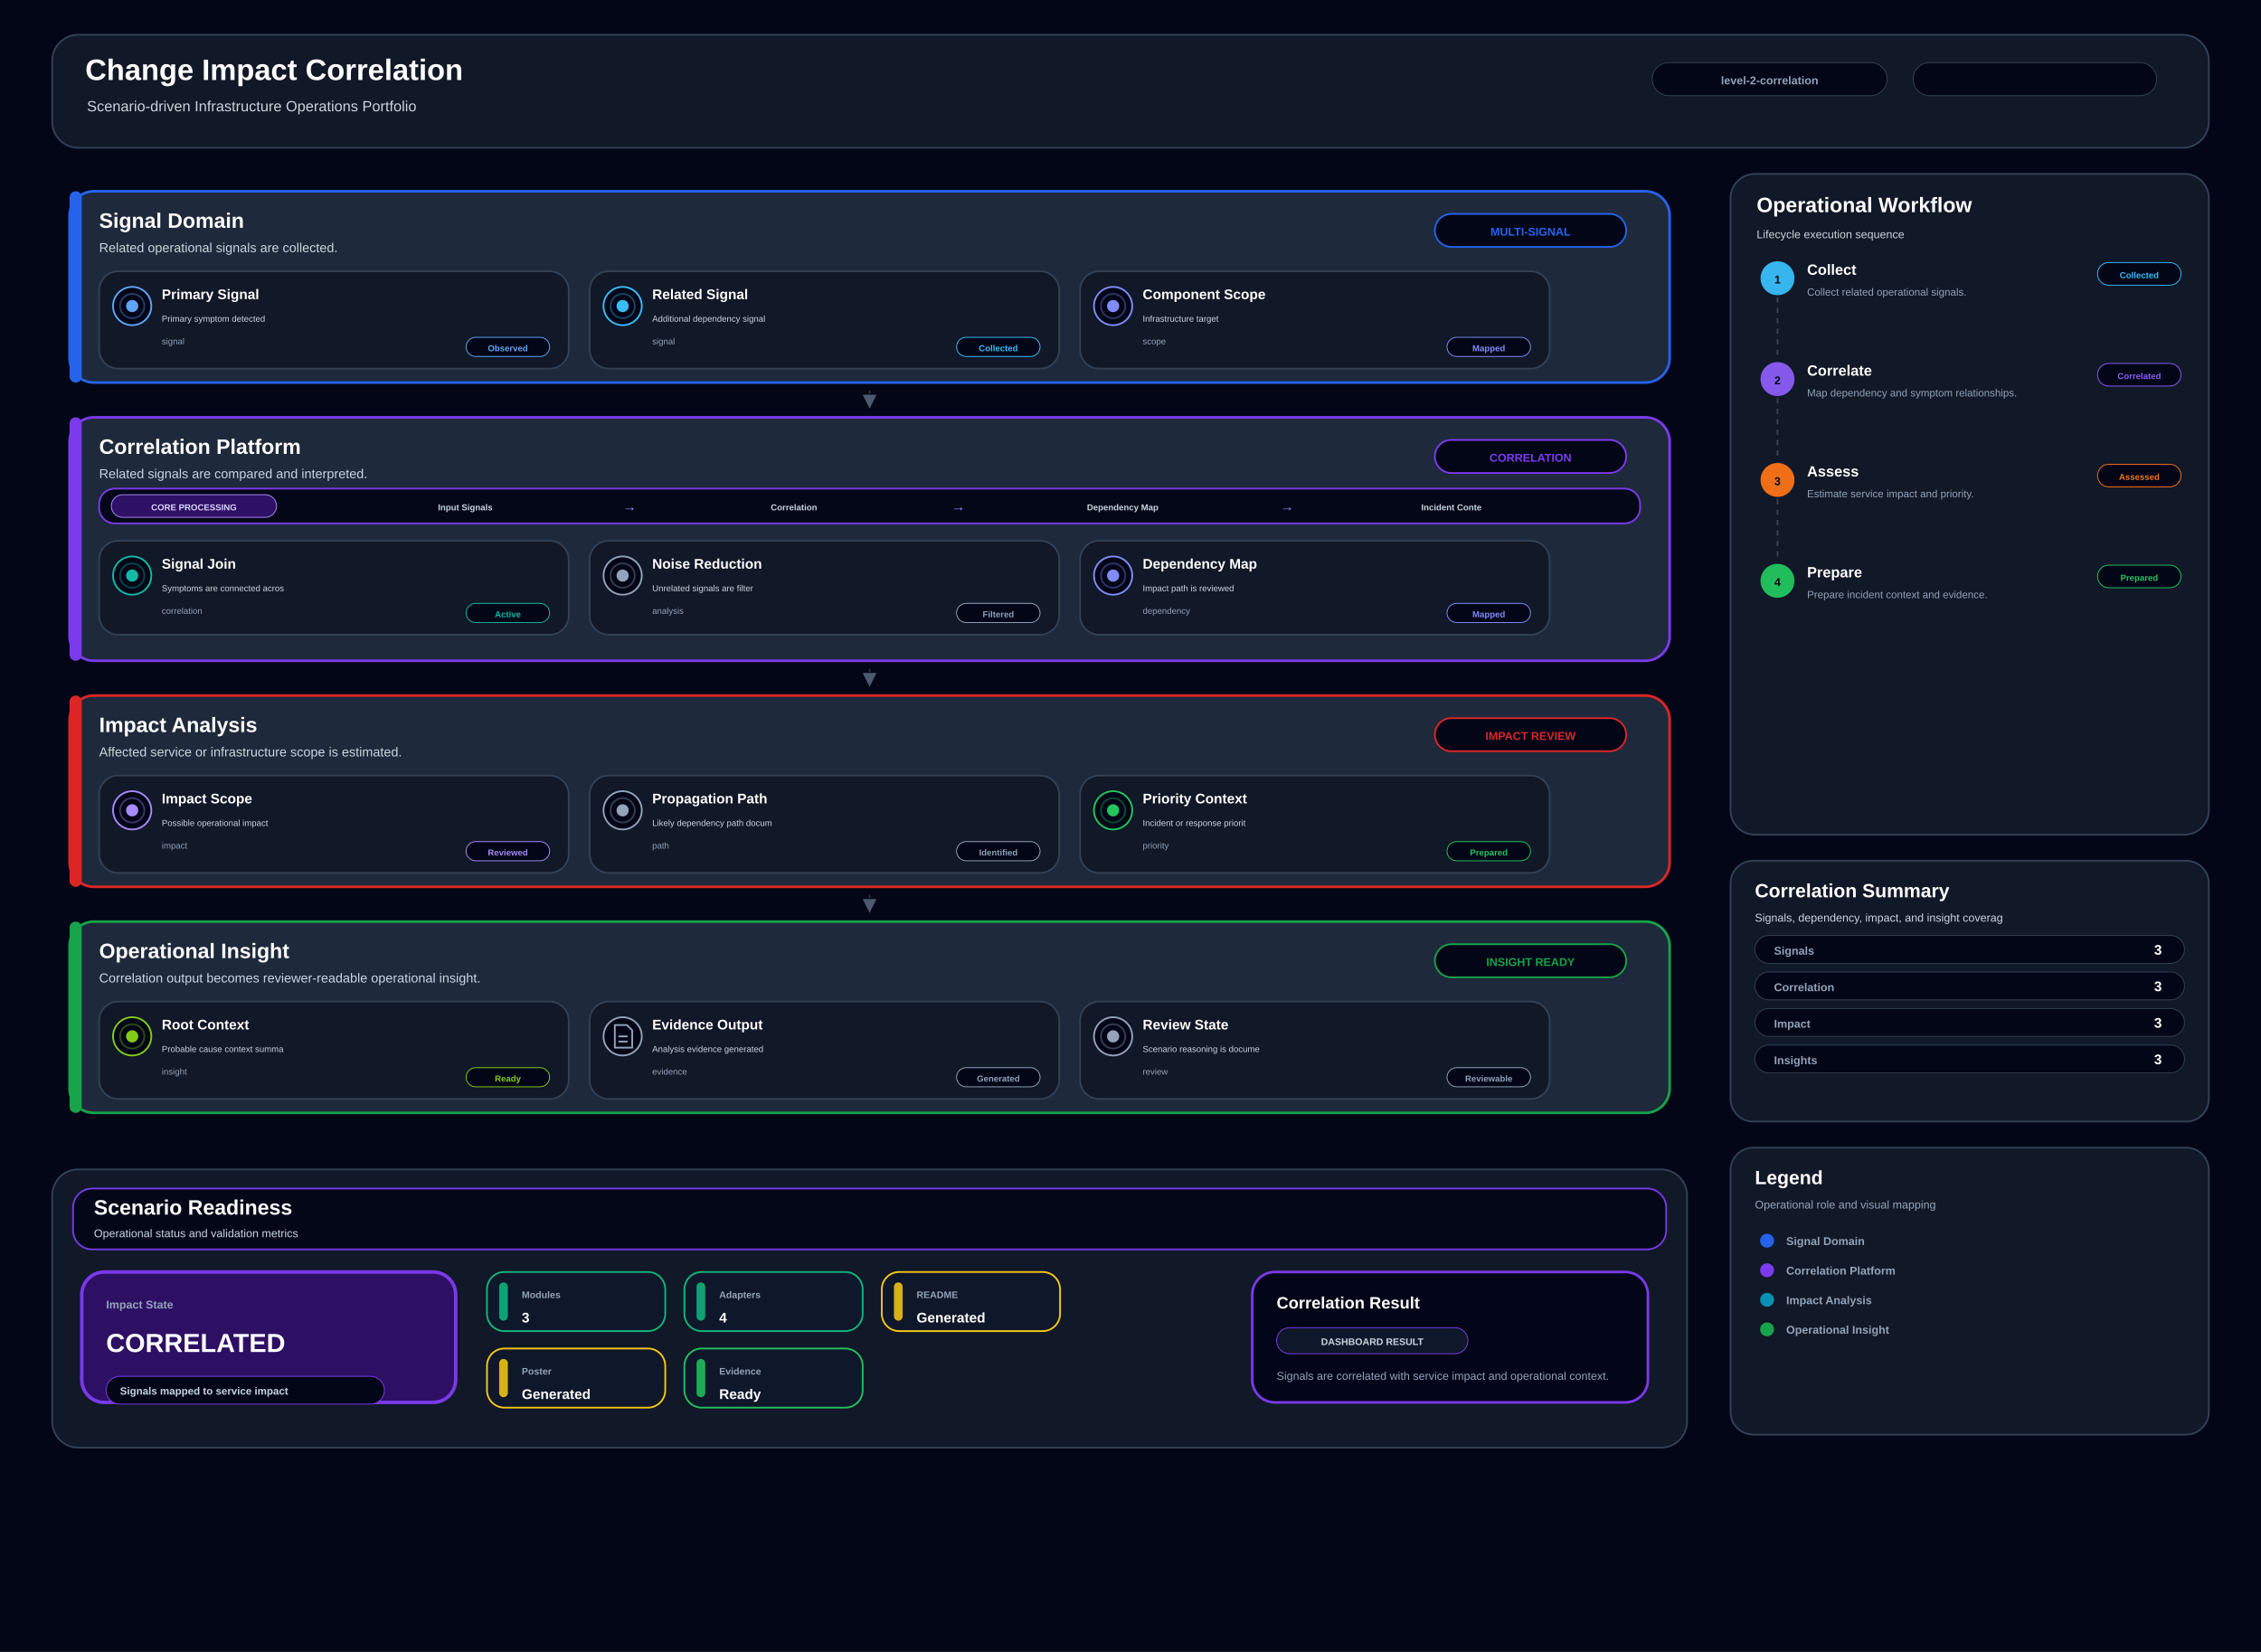
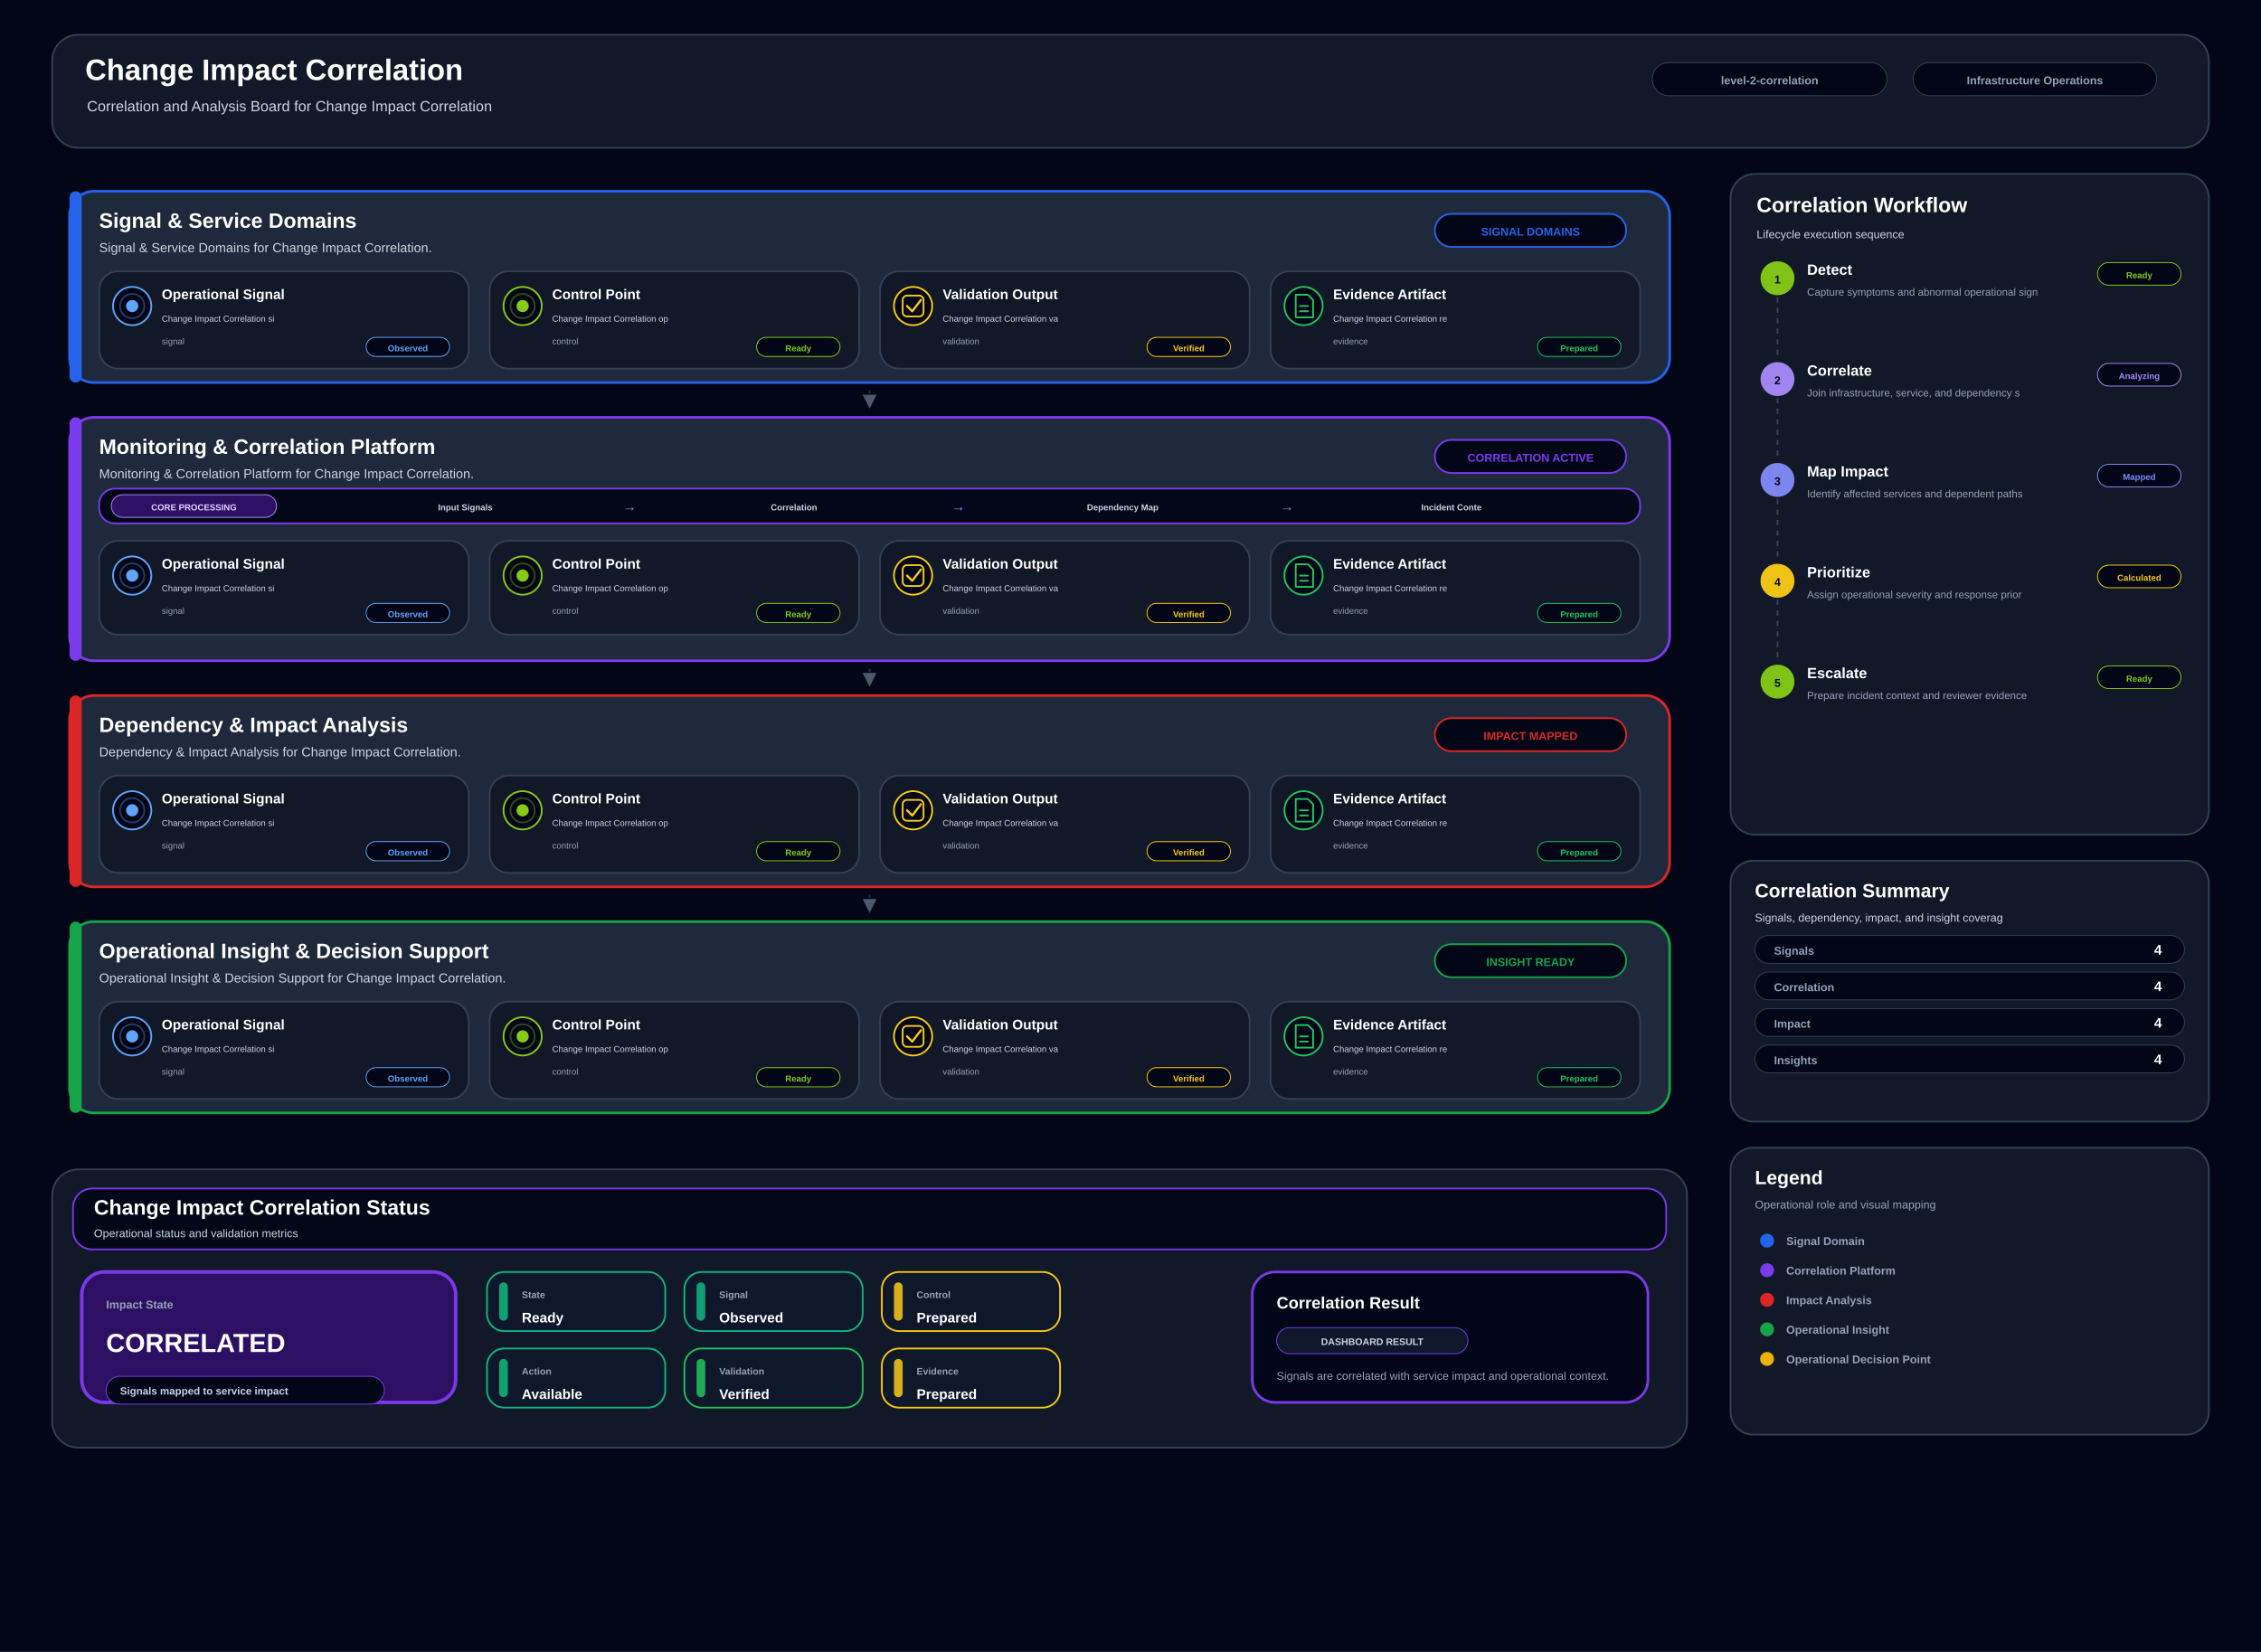
<svg xmlns="http://www.w3.org/2000/svg" width="2600" height="1900" viewBox="0 0 2600 1900" font-family="Arial, Helvetica, sans-serif">
  <style>text { font-family: Arial, Helvetica, sans-serif; letter-spacing: normal; word-spacing: normal; text-rendering: optimizeLegibility; font-kerning: normal; }</style>
  <style>text { font-family: Arial, Helvetica, sans-serif; letter-spacing: normal; word-spacing: normal; text-rendering: optimizeLegibility; font-kerning: normal; }</style>
  <rect width="2600" height="1900" fill="#020617" />
  <rect x="60" y="40" width="2480" height="130" rx="30" fill="#111827" stroke="#334155" stroke-width="2" />
  <text x="98" y="92" fill="#ffffff" font-size="34" font-weight="bold">Change Impact Correlation</text>
-   <text x="100" y="128" fill="#cbd5e1" font-size="17">Scenario-driven Infrastructure Operations Portfolio</text>
+   <text x="100" y="128" fill="#cbd5e1" font-size="17">Correlation and Analysis Board for Change Impact Correlation</text>
  <rect x="1900" y="72" width="270" height="38" rx="19" fill="#020617" stroke="#334155" stroke-width="1" />
  <text x="2035" y="97" fill="#94a3b8" font-size="13" text-anchor="middle" font-weight="bold">level-2-correlation</text>
  <rect x="2200" y="72" width="280" height="38" rx="19" fill="#020617" stroke="#334155" stroke-width="1" />
-   <text x="2340" y="97" fill="#94a3b8" font-size="13" text-anchor="middle" font-weight="bold" />
+   <text x="2340" y="97" fill="#94a3b8" font-size="13" text-anchor="middle" font-weight="bold">Infrastructure Operations</text>
  <rect x="80" y="220" width="1840" height="220" rx="28" fill="#1e293b" stroke="#2563eb" stroke-width="3" />
  <rect x="80" y="220" width="14" height="220" rx="7" fill="#2563eb" />
-   <text x="114" y="262" fill="#ffffff" font-size="24" font-weight="bold">Signal Domain</text>
-   <text x="114" y="290" fill="#cbd5e1" font-size="15">Related operational signals are collected.</text>
+   <text x="114" y="262" fill="#ffffff" font-size="24" font-weight="bold">Signal &amp; Service Domains</text>
+   <text x="114" y="290" fill="#cbd5e1" font-size="15">Signal &amp; Service Domains for Change Impact Correlation.</text>
  <rect x="1650" y="246" width="220" height="38" rx="19" fill="#020617" stroke="#2563eb" stroke-width="2" />
-   <text x="1760" y="271" fill="#2563eb" font-size="13" text-anchor="middle" font-weight="bold">MULTI-SIGNAL</text>
-   <rect x="114" y="312" width="540" height="112" rx="22" fill="#111827" stroke="#334155" stroke-width="2" />
+   <text x="1760" y="271" fill="#2563eb" font-size="13" text-anchor="middle" font-weight="bold">SIGNAL DOMAINS</text>
+   <rect x="114" y="312" width="425" height="112" rx="22" fill="#111827" stroke="#334155" stroke-width="2" />
  <circle cx="152" cy="352" r="22" fill="#020617" stroke="#60a5fa" stroke-width="2" />
  <circle cx="152" cy="352" r="7" fill="#60a5fa" />
  <circle cx="152" cy="352" r="14" fill="none" stroke="#60a5fa" stroke-width="2" opacity="0.35" />
-   <text x="186" y="344" fill="#ffffff" font-size="16" font-weight="bold">Primary Signal</text>
-   <text x="186" y="370" fill="#cbd5e1" font-size="10">Primary symptom detected</text>
+   <text x="186" y="344" fill="#ffffff" font-size="16" font-weight="bold">Operational Signal</text>
+   <text x="186" y="370" fill="#cbd5e1" font-size="10">Change Impact Correlation si</text>
  <text x="186" y="396" fill="#94a3b8" font-size="10">signal</text>
-   <rect x="536" y="388" width="96" height="22" rx="11" fill="#020617" stroke="#60a5fa" stroke-width="1" />
-   <text x="584" y="404" fill="#60a5fa" font-size="10" text-anchor="middle" font-weight="bold">Observed</text>
-   <rect x="678" y="312" width="540" height="112" rx="22" fill="#111827" stroke="#334155" stroke-width="2" />
-   <circle cx="716" cy="352" r="22" fill="#020617" stroke="#38bdf8" stroke-width="2" />
-   <circle cx="716" cy="352" r="7" fill="#38bdf8" />
-   <circle cx="716" cy="352" r="14" fill="none" stroke="#38bdf8" stroke-width="2" opacity="0.35" />
-   <text x="750" y="344" fill="#ffffff" font-size="16" font-weight="bold">Related Signal</text>
-   <text x="750" y="370" fill="#cbd5e1" font-size="10">Additional dependency signal</text>
-   <text x="750" y="396" fill="#94a3b8" font-size="10">signal</text>
-   <rect x="1100" y="388" width="96" height="22" rx="11" fill="#020617" stroke="#38bdf8" stroke-width="1" />
-   <text x="1148" y="404" fill="#38bdf8" font-size="10" text-anchor="middle" font-weight="bold">Collected</text>
-   <rect x="1242" y="312" width="540" height="112" rx="22" fill="#111827" stroke="#334155" stroke-width="2" />
-   <circle cx="1280" cy="352" r="22" fill="#020617" stroke="#818cf8" stroke-width="2" />
-   <circle cx="1280" cy="352" r="7" fill="#818cf8" />
-   <circle cx="1280" cy="352" r="14" fill="none" stroke="#818cf8" stroke-width="2" opacity="0.35" />
-   <text x="1314" y="344" fill="#ffffff" font-size="16" font-weight="bold">Component Scope</text>
-   <text x="1314" y="370" fill="#cbd5e1" font-size="10">Infrastructure target</text>
-   <text x="1314" y="396" fill="#94a3b8" font-size="10">scope</text>
-   <rect x="1664" y="388" width="96" height="22" rx="11" fill="#020617" stroke="#818cf8" stroke-width="1" />
-   <text x="1712" y="404" fill="#818cf8" font-size="10" text-anchor="middle" font-weight="bold">Mapped</text>
+   <rect x="421" y="388" width="96" height="22" rx="11" fill="#020617" stroke="#60a5fa" stroke-width="1" />
+   <text x="469" y="404" fill="#60a5fa" font-size="10" text-anchor="middle" font-weight="bold">Observed</text>
+   <rect x="563" y="312" width="425" height="112" rx="22" fill="#111827" stroke="#334155" stroke-width="2" />
+   <circle cx="601" cy="352" r="22" fill="#020617" stroke="#84cc16" stroke-width="2" />
+   <circle cx="601" cy="352" r="7" fill="#84cc16" />
+   <circle cx="601" cy="352" r="14" fill="none" stroke="#84cc16" stroke-width="2" opacity="0.35" />
+   <text x="635" y="344" fill="#ffffff" font-size="16" font-weight="bold">Control Point</text>
+   <text x="635" y="370" fill="#cbd5e1" font-size="10">Change Impact Correlation op</text>
+   <text x="635" y="396" fill="#94a3b8" font-size="10">control</text>
+   <rect x="870" y="388" width="96" height="22" rx="11" fill="#020617" stroke="#84cc16" stroke-width="1" />
+   <text x="918" y="404" fill="#84cc16" font-size="10" text-anchor="middle" font-weight="bold">Ready</text>
+   <rect x="1012" y="312" width="425" height="112" rx="22" fill="#111827" stroke="#334155" stroke-width="2" />
+   <circle cx="1050" cy="352" r="22" fill="#020617" stroke="#facc15" stroke-width="2" />
+   <rect x="1038" y="340" width="24" height="24" rx="5" fill="none" stroke="#facc15" stroke-width="2" />
+   <polyline points="1043,352 1049,358 1059,345" fill="none" stroke="#facc15" stroke-width="2.5" stroke-linecap="round" stroke-linejoin="round" />
+   <text x="1084" y="344" fill="#ffffff" font-size="16" font-weight="bold">Validation Output</text>
+   <text x="1084" y="370" fill="#cbd5e1" font-size="10">Change Impact Correlation va</text>
+   <text x="1084" y="396" fill="#94a3b8" font-size="10">validation</text>
+   <rect x="1319" y="388" width="96" height="22" rx="11" fill="#020617" stroke="#facc15" stroke-width="1" />
+   <text x="1367" y="404" fill="#facc15" font-size="10" text-anchor="middle" font-weight="bold">Verified</text>
+   <rect x="1461" y="312" width="425" height="112" rx="22" fill="#111827" stroke="#334155" stroke-width="2" />
+   <circle cx="1499" cy="352" r="22" fill="#020617" stroke="#22c55e" stroke-width="2" />
+   <polygon points="1490,339 1504,339 1510,345 1510,365 1490,365" fill="none" stroke="#22c55e" stroke-width="2" stroke-linejoin="round" />
+   <line x1="1495" y1="352" x2="1504" y2="352" stroke="#22c55e" stroke-width="2" stroke-linecap="round" />
+   <line x1="1495" y1="358" x2="1504" y2="358" stroke="#22c55e" stroke-width="2" stroke-linecap="round" />
+   <text x="1533" y="344" fill="#ffffff" font-size="16" font-weight="bold">Evidence Artifact</text>
+   <text x="1533" y="370" fill="#cbd5e1" font-size="10">Change Impact Correlation re</text>
+   <text x="1533" y="396" fill="#94a3b8" font-size="10">evidence</text>
+   <rect x="1768" y="388" width="96" height="22" rx="11" fill="#020617" stroke="#22c55e" stroke-width="1" />
+   <text x="1816" y="404" fill="#22c55e" font-size="10" text-anchor="middle" font-weight="bold">Prepared</text>
  <rect x="80" y="480" width="1840" height="280" rx="28" fill="#1e293b" stroke="#7c3aed" stroke-width="3" />
  <rect x="80" y="480" width="14" height="280" rx="7" fill="#7c3aed" />
-   <text x="114" y="522" fill="#ffffff" font-size="24" font-weight="bold">Correlation Platform</text>
-   <text x="114" y="550" fill="#cbd5e1" font-size="15">Related signals are compared and interpreted.</text>
+   <text x="114" y="522" fill="#ffffff" font-size="24" font-weight="bold">Monitoring &amp; Correlation Platform</text>
+   <text x="114" y="550" fill="#cbd5e1" font-size="15">Monitoring &amp; Correlation Platform for Change Impact Correlation.</text>
  <rect x="1650" y="506" width="220" height="38" rx="19" fill="#020617" stroke="#7c3aed" stroke-width="2" />
-   <text x="1760" y="531" fill="#7c3aed" font-size="13" text-anchor="middle" font-weight="bold">CORRELATION</text>
+   <text x="1760" y="531" fill="#7c3aed" font-size="13" text-anchor="middle" font-weight="bold">CORRELATION ACTIVE</text>
  <rect x="114" y="562" width="1772" height="40" rx="18" fill="#020617" stroke="#7c3aed" stroke-width="2" opacity="0.98" />
  <rect x="128" y="569" width="190" height="26" rx="13" fill="#2e1065" stroke="#a78bfa" stroke-width="1" />
  <text x="223.0" y="587" fill="#ddd6fe" font-size="10" text-anchor="middle" font-weight="bold">CORE PROCESSING</text>
  <text x="535.0" y="587" fill="#cbd5e1" font-size="10" text-anchor="middle" font-weight="bold">Input Signals</text>
  <text x="724.0" y="588" fill="#a78bfa" font-size="16" text-anchor="middle" font-weight="bold">→</text>
  <text x="913.0" y="587" fill="#cbd5e1" font-size="10" text-anchor="middle" font-weight="bold">Correlation</text>
  <text x="1102.0" y="588" fill="#a78bfa" font-size="16" text-anchor="middle" font-weight="bold">→</text>
  <text x="1291.0" y="587" fill="#cbd5e1" font-size="10" text-anchor="middle" font-weight="bold">Dependency Map</text>
  <text x="1480.0" y="588" fill="#a78bfa" font-size="16" text-anchor="middle" font-weight="bold">→</text>
  <text x="1669.0" y="587" fill="#cbd5e1" font-size="10" text-anchor="middle" font-weight="bold">Incident Conte</text>
-   <rect x="114" y="622" width="540" height="108" rx="22" fill="#111827" stroke="#334155" stroke-width="2" />
-   <circle cx="152" cy="662" r="22" fill="#020617" stroke="#14b8a6" stroke-width="2" />
-   <circle cx="152" cy="662" r="7" fill="#14b8a6" />
-   <circle cx="152" cy="662" r="14" fill="none" stroke="#14b8a6" stroke-width="2" opacity="0.35" />
-   <text x="186" y="654" fill="#ffffff" font-size="16" font-weight="bold">Signal Join</text>
-   <text x="186" y="680" fill="#cbd5e1" font-size="10">Symptoms are connected acros</text>
-   <text x="186" y="706" fill="#94a3b8" font-size="10">correlation</text>
-   <rect x="536" y="694" width="96" height="22" rx="11" fill="#020617" stroke="#14b8a6" stroke-width="1" />
-   <text x="584" y="710" fill="#14b8a6" font-size="10" text-anchor="middle" font-weight="bold">Active</text>
-   <rect x="678" y="622" width="540" height="108" rx="22" fill="#111827" stroke="#334155" stroke-width="2" />
-   <circle cx="716" cy="662" r="22" fill="#020617" stroke="#94a3b8" stroke-width="2" />
-   <circle cx="716" cy="662" r="7" fill="#94a3b8" />
-   <circle cx="716" cy="662" r="14" fill="none" stroke="#94a3b8" stroke-width="2" opacity="0.35" />
-   <text x="750" y="654" fill="#ffffff" font-size="16" font-weight="bold">Noise Reduction</text>
-   <text x="750" y="680" fill="#cbd5e1" font-size="10">Unrelated signals are filter</text>
-   <text x="750" y="706" fill="#94a3b8" font-size="10">analysis</text>
-   <rect x="1100" y="694" width="96" height="22" rx="11" fill="#020617" stroke="#94a3b8" stroke-width="1" />
-   <text x="1148" y="710" fill="#94a3b8" font-size="10" text-anchor="middle" font-weight="bold">Filtered</text>
-   <rect x="1242" y="622" width="540" height="108" rx="22" fill="#111827" stroke="#334155" stroke-width="2" />
-   <circle cx="1280" cy="662" r="22" fill="#020617" stroke="#818cf8" stroke-width="2" />
-   <circle cx="1280" cy="662" r="7" fill="#818cf8" />
-   <circle cx="1280" cy="662" r="14" fill="none" stroke="#818cf8" stroke-width="2" opacity="0.35" />
-   <text x="1314" y="654" fill="#ffffff" font-size="16" font-weight="bold">Dependency Map</text>
-   <text x="1314" y="680" fill="#cbd5e1" font-size="10">Impact path is reviewed</text>
-   <text x="1314" y="706" fill="#94a3b8" font-size="10">dependency</text>
-   <rect x="1664" y="694" width="96" height="22" rx="11" fill="#020617" stroke="#818cf8" stroke-width="1" />
-   <text x="1712" y="710" fill="#818cf8" font-size="10" text-anchor="middle" font-weight="bold">Mapped</text>
+   <rect x="114" y="622" width="425" height="108" rx="22" fill="#111827" stroke="#334155" stroke-width="2" />
+   <circle cx="152" cy="662" r="22" fill="#020617" stroke="#60a5fa" stroke-width="2" />
+   <circle cx="152" cy="662" r="7" fill="#60a5fa" />
+   <circle cx="152" cy="662" r="14" fill="none" stroke="#60a5fa" stroke-width="2" opacity="0.35" />
+   <text x="186" y="654" fill="#ffffff" font-size="16" font-weight="bold">Operational Signal</text>
+   <text x="186" y="680" fill="#cbd5e1" font-size="10">Change Impact Correlation si</text>
+   <text x="186" y="706" fill="#94a3b8" font-size="10">signal</text>
+   <rect x="421" y="694" width="96" height="22" rx="11" fill="#020617" stroke="#60a5fa" stroke-width="1" />
+   <text x="469" y="710" fill="#60a5fa" font-size="10" text-anchor="middle" font-weight="bold">Observed</text>
+   <rect x="563" y="622" width="425" height="108" rx="22" fill="#111827" stroke="#334155" stroke-width="2" />
+   <circle cx="601" cy="662" r="22" fill="#020617" stroke="#84cc16" stroke-width="2" />
+   <circle cx="601" cy="662" r="7" fill="#84cc16" />
+   <circle cx="601" cy="662" r="14" fill="none" stroke="#84cc16" stroke-width="2" opacity="0.35" />
+   <text x="635" y="654" fill="#ffffff" font-size="16" font-weight="bold">Control Point</text>
+   <text x="635" y="680" fill="#cbd5e1" font-size="10">Change Impact Correlation op</text>
+   <text x="635" y="706" fill="#94a3b8" font-size="10">control</text>
+   <rect x="870" y="694" width="96" height="22" rx="11" fill="#020617" stroke="#84cc16" stroke-width="1" />
+   <text x="918" y="710" fill="#84cc16" font-size="10" text-anchor="middle" font-weight="bold">Ready</text>
+   <rect x="1012" y="622" width="425" height="108" rx="22" fill="#111827" stroke="#334155" stroke-width="2" />
+   <circle cx="1050" cy="662" r="22" fill="#020617" stroke="#facc15" stroke-width="2" />
+   <rect x="1038" y="650" width="24" height="24" rx="5" fill="none" stroke="#facc15" stroke-width="2" />
+   <polyline points="1043,662 1049,668 1059,655" fill="none" stroke="#facc15" stroke-width="2.5" stroke-linecap="round" stroke-linejoin="round" />
+   <text x="1084" y="654" fill="#ffffff" font-size="16" font-weight="bold">Validation Output</text>
+   <text x="1084" y="680" fill="#cbd5e1" font-size="10">Change Impact Correlation va</text>
+   <text x="1084" y="706" fill="#94a3b8" font-size="10">validation</text>
+   <rect x="1319" y="694" width="96" height="22" rx="11" fill="#020617" stroke="#facc15" stroke-width="1" />
+   <text x="1367" y="710" fill="#facc15" font-size="10" text-anchor="middle" font-weight="bold">Verified</text>
+   <rect x="1461" y="622" width="425" height="108" rx="22" fill="#111827" stroke="#334155" stroke-width="2" />
+   <circle cx="1499" cy="662" r="22" fill="#020617" stroke="#22c55e" stroke-width="2" />
+   <polygon points="1490,649 1504,649 1510,655 1510,675 1490,675" fill="none" stroke="#22c55e" stroke-width="2" stroke-linejoin="round" />
+   <line x1="1495" y1="662" x2="1504" y2="662" stroke="#22c55e" stroke-width="2" stroke-linecap="round" />
+   <line x1="1495" y1="668" x2="1504" y2="668" stroke="#22c55e" stroke-width="2" stroke-linecap="round" />
+   <text x="1533" y="654" fill="#ffffff" font-size="16" font-weight="bold">Evidence Artifact</text>
+   <text x="1533" y="680" fill="#cbd5e1" font-size="10">Change Impact Correlation re</text>
+   <text x="1533" y="706" fill="#94a3b8" font-size="10">evidence</text>
+   <rect x="1768" y="694" width="96" height="22" rx="11" fill="#020617" stroke="#22c55e" stroke-width="1" />
+   <text x="1816" y="710" fill="#22c55e" font-size="10" text-anchor="middle" font-weight="bold">Prepared</text>
  <rect x="80" y="800" width="1840" height="220" rx="28" fill="#1e293b" stroke="#dc2626" stroke-width="3" />
  <rect x="80" y="800" width="14" height="220" rx="7" fill="#dc2626" />
-   <text x="114" y="842" fill="#ffffff" font-size="24" font-weight="bold">Impact Analysis</text>
-   <text x="114" y="870" fill="#cbd5e1" font-size="15">Affected service or infrastructure scope is estimated.</text>
+   <text x="114" y="842" fill="#ffffff" font-size="24" font-weight="bold">Dependency &amp; Impact Analysis</text>
+   <text x="114" y="870" fill="#cbd5e1" font-size="15">Dependency &amp; Impact Analysis for Change Impact Correlation.</text>
  <rect x="1650" y="826" width="220" height="38" rx="19" fill="#020617" stroke="#dc2626" stroke-width="2" />
-   <text x="1760" y="851" fill="#dc2626" font-size="13" text-anchor="middle" font-weight="bold">IMPACT REVIEW</text>
-   <rect x="114" y="892" width="540" height="112" rx="22" fill="#111827" stroke="#334155" stroke-width="2" />
-   <circle cx="152" cy="932" r="22" fill="#020617" stroke="#a78bfa" stroke-width="2" />
-   <circle cx="152" cy="932" r="7" fill="#a78bfa" />
-   <circle cx="152" cy="932" r="14" fill="none" stroke="#a78bfa" stroke-width="2" opacity="0.35" />
-   <text x="186" y="924" fill="#ffffff" font-size="16" font-weight="bold">Impact Scope</text>
-   <text x="186" y="950" fill="#cbd5e1" font-size="10">Possible operational impact </text>
-   <text x="186" y="976" fill="#94a3b8" font-size="10">impact</text>
-   <rect x="536" y="968" width="96" height="22" rx="11" fill="#020617" stroke="#a78bfa" stroke-width="1" />
-   <text x="584" y="984" fill="#a78bfa" font-size="10" text-anchor="middle" font-weight="bold">Reviewed</text>
-   <rect x="678" y="892" width="540" height="112" rx="22" fill="#111827" stroke="#334155" stroke-width="2" />
-   <circle cx="716" cy="932" r="22" fill="#020617" stroke="#94a3b8" stroke-width="2" />
-   <circle cx="716" cy="932" r="7" fill="#94a3b8" />
-   <circle cx="716" cy="932" r="14" fill="none" stroke="#94a3b8" stroke-width="2" opacity="0.35" />
-   <text x="750" y="924" fill="#ffffff" font-size="16" font-weight="bold">Propagation Path</text>
-   <text x="750" y="950" fill="#cbd5e1" font-size="10">Likely dependency path docum</text>
-   <text x="750" y="976" fill="#94a3b8" font-size="10">path</text>
-   <rect x="1100" y="968" width="96" height="22" rx="11" fill="#020617" stroke="#94a3b8" stroke-width="1" />
-   <text x="1148" y="984" fill="#94a3b8" font-size="10" text-anchor="middle" font-weight="bold">Identified</text>
-   <rect x="1242" y="892" width="540" height="112" rx="22" fill="#111827" stroke="#334155" stroke-width="2" />
-   <circle cx="1280" cy="932" r="22" fill="#020617" stroke="#22c55e" stroke-width="2" />
-   <circle cx="1280" cy="932" r="7" fill="#22c55e" />
-   <circle cx="1280" cy="932" r="14" fill="none" stroke="#22c55e" stroke-width="2" opacity="0.35" />
-   <text x="1314" y="924" fill="#ffffff" font-size="16" font-weight="bold">Priority Context</text>
-   <text x="1314" y="950" fill="#cbd5e1" font-size="10">Incident or response priorit</text>
-   <text x="1314" y="976" fill="#94a3b8" font-size="10">priority</text>
-   <rect x="1664" y="968" width="96" height="22" rx="11" fill="#020617" stroke="#22c55e" stroke-width="1" />
-   <text x="1712" y="984" fill="#22c55e" font-size="10" text-anchor="middle" font-weight="bold">Prepared</text>
+   <text x="1760" y="851" fill="#dc2626" font-size="13" text-anchor="middle" font-weight="bold">IMPACT MAPPED</text>
+   <rect x="114" y="892" width="425" height="112" rx="22" fill="#111827" stroke="#334155" stroke-width="2" />
+   <circle cx="152" cy="932" r="22" fill="#020617" stroke="#60a5fa" stroke-width="2" />
+   <circle cx="152" cy="932" r="7" fill="#60a5fa" />
+   <circle cx="152" cy="932" r="14" fill="none" stroke="#60a5fa" stroke-width="2" opacity="0.35" />
+   <text x="186" y="924" fill="#ffffff" font-size="16" font-weight="bold">Operational Signal</text>
+   <text x="186" y="950" fill="#cbd5e1" font-size="10">Change Impact Correlation si</text>
+   <text x="186" y="976" fill="#94a3b8" font-size="10">signal</text>
+   <rect x="421" y="968" width="96" height="22" rx="11" fill="#020617" stroke="#60a5fa" stroke-width="1" />
+   <text x="469" y="984" fill="#60a5fa" font-size="10" text-anchor="middle" font-weight="bold">Observed</text>
+   <rect x="563" y="892" width="425" height="112" rx="22" fill="#111827" stroke="#334155" stroke-width="2" />
+   <circle cx="601" cy="932" r="22" fill="#020617" stroke="#84cc16" stroke-width="2" />
+   <circle cx="601" cy="932" r="7" fill="#84cc16" />
+   <circle cx="601" cy="932" r="14" fill="none" stroke="#84cc16" stroke-width="2" opacity="0.35" />
+   <text x="635" y="924" fill="#ffffff" font-size="16" font-weight="bold">Control Point</text>
+   <text x="635" y="950" fill="#cbd5e1" font-size="10">Change Impact Correlation op</text>
+   <text x="635" y="976" fill="#94a3b8" font-size="10">control</text>
+   <rect x="870" y="968" width="96" height="22" rx="11" fill="#020617" stroke="#84cc16" stroke-width="1" />
+   <text x="918" y="984" fill="#84cc16" font-size="10" text-anchor="middle" font-weight="bold">Ready</text>
+   <rect x="1012" y="892" width="425" height="112" rx="22" fill="#111827" stroke="#334155" stroke-width="2" />
+   <circle cx="1050" cy="932" r="22" fill="#020617" stroke="#facc15" stroke-width="2" />
+   <rect x="1038" y="920" width="24" height="24" rx="5" fill="none" stroke="#facc15" stroke-width="2" />
+   <polyline points="1043,932 1049,938 1059,925" fill="none" stroke="#facc15" stroke-width="2.5" stroke-linecap="round" stroke-linejoin="round" />
+   <text x="1084" y="924" fill="#ffffff" font-size="16" font-weight="bold">Validation Output</text>
+   <text x="1084" y="950" fill="#cbd5e1" font-size="10">Change Impact Correlation va</text>
+   <text x="1084" y="976" fill="#94a3b8" font-size="10">validation</text>
+   <rect x="1319" y="968" width="96" height="22" rx="11" fill="#020617" stroke="#facc15" stroke-width="1" />
+   <text x="1367" y="984" fill="#facc15" font-size="10" text-anchor="middle" font-weight="bold">Verified</text>
+   <rect x="1461" y="892" width="425" height="112" rx="22" fill="#111827" stroke="#334155" stroke-width="2" />
+   <circle cx="1499" cy="932" r="22" fill="#020617" stroke="#22c55e" stroke-width="2" />
+   <polygon points="1490,919 1504,919 1510,925 1510,945 1490,945" fill="none" stroke="#22c55e" stroke-width="2" stroke-linejoin="round" />
+   <line x1="1495" y1="932" x2="1504" y2="932" stroke="#22c55e" stroke-width="2" stroke-linecap="round" />
+   <line x1="1495" y1="938" x2="1504" y2="938" stroke="#22c55e" stroke-width="2" stroke-linecap="round" />
+   <text x="1533" y="924" fill="#ffffff" font-size="16" font-weight="bold">Evidence Artifact</text>
+   <text x="1533" y="950" fill="#cbd5e1" font-size="10">Change Impact Correlation re</text>
+   <text x="1533" y="976" fill="#94a3b8" font-size="10">evidence</text>
+   <rect x="1768" y="968" width="96" height="22" rx="11" fill="#020617" stroke="#22c55e" stroke-width="1" />
+   <text x="1816" y="984" fill="#22c55e" font-size="10" text-anchor="middle" font-weight="bold">Prepared</text>
  <rect x="80" y="1060" width="1840" height="220" rx="28" fill="#1e293b" stroke="#16a34a" stroke-width="3" />
  <rect x="80" y="1060" width="14" height="220" rx="7" fill="#16a34a" />
-   <text x="114" y="1102" fill="#ffffff" font-size="24" font-weight="bold">Operational Insight</text>
-   <text x="114" y="1130" fill="#cbd5e1" font-size="15">Correlation output becomes reviewer-readable operational insight.</text>
+   <text x="114" y="1102" fill="#ffffff" font-size="24" font-weight="bold">Operational Insight &amp; Decision Support</text>
+   <text x="114" y="1130" fill="#cbd5e1" font-size="15">Operational Insight &amp; Decision Support for Change Impact Correlation.</text>
  <rect x="1650" y="1086" width="220" height="38" rx="19" fill="#020617" stroke="#16a34a" stroke-width="2" />
  <text x="1760" y="1111" fill="#16a34a" font-size="13" text-anchor="middle" font-weight="bold">INSIGHT READY</text>
-   <rect x="114" y="1152" width="540" height="112" rx="22" fill="#111827" stroke="#334155" stroke-width="2" />
-   <circle cx="152" cy="1192" r="22" fill="#020617" stroke="#84cc16" stroke-width="2" />
-   <circle cx="152" cy="1192" r="7" fill="#84cc16" />
-   <circle cx="152" cy="1192" r="14" fill="none" stroke="#84cc16" stroke-width="2" opacity="0.35" />
-   <text x="186" y="1184" fill="#ffffff" font-size="16" font-weight="bold">Root Context</text>
-   <text x="186" y="1210" fill="#cbd5e1" font-size="10">Probable cause context summa</text>
-   <text x="186" y="1236" fill="#94a3b8" font-size="10">insight</text>
-   <rect x="536" y="1228" width="96" height="22" rx="11" fill="#020617" stroke="#84cc16" stroke-width="1" />
-   <text x="584" y="1244" fill="#84cc16" font-size="10" text-anchor="middle" font-weight="bold">Ready</text>
-   <rect x="678" y="1152" width="540" height="112" rx="22" fill="#111827" stroke="#334155" stroke-width="2" />
-   <circle cx="716" cy="1192" r="22" fill="#020617" stroke="#94a3b8" stroke-width="2" />
-   <polygon points="707,1179 721,1179 727,1185 727,1205 707,1205" fill="none" stroke="#94a3b8" stroke-width="2" stroke-linejoin="round" />
-   <line x1="712" y1="1192" x2="721" y2="1192" stroke="#94a3b8" stroke-width="2" stroke-linecap="round" />
-   <line x1="712" y1="1198" x2="721" y2="1198" stroke="#94a3b8" stroke-width="2" stroke-linecap="round" />
-   <text x="750" y="1184" fill="#ffffff" font-size="16" font-weight="bold">Evidence Output</text>
-   <text x="750" y="1210" fill="#cbd5e1" font-size="10">Analysis evidence generated</text>
-   <text x="750" y="1236" fill="#94a3b8" font-size="10">evidence</text>
-   <rect x="1100" y="1228" width="96" height="22" rx="11" fill="#020617" stroke="#94a3b8" stroke-width="1" />
-   <text x="1148" y="1244" fill="#94a3b8" font-size="10" text-anchor="middle" font-weight="bold">Generated</text>
-   <rect x="1242" y="1152" width="540" height="112" rx="22" fill="#111827" stroke="#334155" stroke-width="2" />
-   <circle cx="1280" cy="1192" r="22" fill="#020617" stroke="#94a3b8" stroke-width="2" />
-   <circle cx="1280" cy="1192" r="7" fill="#94a3b8" />
-   <circle cx="1280" cy="1192" r="14" fill="none" stroke="#94a3b8" stroke-width="2" opacity="0.35" />
-   <text x="1314" y="1184" fill="#ffffff" font-size="16" font-weight="bold">Review State</text>
-   <text x="1314" y="1210" fill="#cbd5e1" font-size="10">Scenario reasoning is docume</text>
-   <text x="1314" y="1236" fill="#94a3b8" font-size="10">review</text>
-   <rect x="1664" y="1228" width="96" height="22" rx="11" fill="#020617" stroke="#94a3b8" stroke-width="1" />
-   <text x="1712" y="1244" fill="#94a3b8" font-size="10" text-anchor="middle" font-weight="bold">Reviewable</text>
+   <rect x="114" y="1152" width="425" height="112" rx="22" fill="#111827" stroke="#334155" stroke-width="2" />
+   <circle cx="152" cy="1192" r="22" fill="#020617" stroke="#60a5fa" stroke-width="2" />
+   <circle cx="152" cy="1192" r="7" fill="#60a5fa" />
+   <circle cx="152" cy="1192" r="14" fill="none" stroke="#60a5fa" stroke-width="2" opacity="0.35" />
+   <text x="186" y="1184" fill="#ffffff" font-size="16" font-weight="bold">Operational Signal</text>
+   <text x="186" y="1210" fill="#cbd5e1" font-size="10">Change Impact Correlation si</text>
+   <text x="186" y="1236" fill="#94a3b8" font-size="10">signal</text>
+   <rect x="421" y="1228" width="96" height="22" rx="11" fill="#020617" stroke="#60a5fa" stroke-width="1" />
+   <text x="469" y="1244" fill="#60a5fa" font-size="10" text-anchor="middle" font-weight="bold">Observed</text>
+   <rect x="563" y="1152" width="425" height="112" rx="22" fill="#111827" stroke="#334155" stroke-width="2" />
+   <circle cx="601" cy="1192" r="22" fill="#020617" stroke="#84cc16" stroke-width="2" />
+   <circle cx="601" cy="1192" r="7" fill="#84cc16" />
+   <circle cx="601" cy="1192" r="14" fill="none" stroke="#84cc16" stroke-width="2" opacity="0.35" />
+   <text x="635" y="1184" fill="#ffffff" font-size="16" font-weight="bold">Control Point</text>
+   <text x="635" y="1210" fill="#cbd5e1" font-size="10">Change Impact Correlation op</text>
+   <text x="635" y="1236" fill="#94a3b8" font-size="10">control</text>
+   <rect x="870" y="1228" width="96" height="22" rx="11" fill="#020617" stroke="#84cc16" stroke-width="1" />
+   <text x="918" y="1244" fill="#84cc16" font-size="10" text-anchor="middle" font-weight="bold">Ready</text>
+   <rect x="1012" y="1152" width="425" height="112" rx="22" fill="#111827" stroke="#334155" stroke-width="2" />
+   <circle cx="1050" cy="1192" r="22" fill="#020617" stroke="#facc15" stroke-width="2" />
+   <rect x="1038" y="1180" width="24" height="24" rx="5" fill="none" stroke="#facc15" stroke-width="2" />
+   <polyline points="1043,1192 1049,1198 1059,1185" fill="none" stroke="#facc15" stroke-width="2.5" stroke-linecap="round" stroke-linejoin="round" />
+   <text x="1084" y="1184" fill="#ffffff" font-size="16" font-weight="bold">Validation Output</text>
+   <text x="1084" y="1210" fill="#cbd5e1" font-size="10">Change Impact Correlation va</text>
+   <text x="1084" y="1236" fill="#94a3b8" font-size="10">validation</text>
+   <rect x="1319" y="1228" width="96" height="22" rx="11" fill="#020617" stroke="#facc15" stroke-width="1" />
+   <text x="1367" y="1244" fill="#facc15" font-size="10" text-anchor="middle" font-weight="bold">Verified</text>
+   <rect x="1461" y="1152" width="425" height="112" rx="22" fill="#111827" stroke="#334155" stroke-width="2" />
+   <circle cx="1499" cy="1192" r="22" fill="#020617" stroke="#22c55e" stroke-width="2" />
+   <polygon points="1490,1179 1504,1179 1510,1185 1510,1205 1490,1205" fill="none" stroke="#22c55e" stroke-width="2" stroke-linejoin="round" />
+   <line x1="1495" y1="1192" x2="1504" y2="1192" stroke="#22c55e" stroke-width="2" stroke-linecap="round" />
+   <line x1="1495" y1="1198" x2="1504" y2="1198" stroke="#22c55e" stroke-width="2" stroke-linecap="round" />
+   <text x="1533" y="1184" fill="#ffffff" font-size="16" font-weight="bold">Evidence Artifact</text>
+   <text x="1533" y="1210" fill="#cbd5e1" font-size="10">Change Impact Correlation re</text>
+   <text x="1533" y="1236" fill="#94a3b8" font-size="10">evidence</text>
+   <rect x="1768" y="1228" width="96" height="22" rx="11" fill="#020617" stroke="#22c55e" stroke-width="1" />
+   <text x="1816" y="1244" fill="#22c55e" font-size="10" text-anchor="middle" font-weight="bold">Prepared</text>
  <line x1="1000.0" y1="450" x2="1000.0" y2="452" stroke="#475569" stroke-width="2" stroke-linecap="round" stroke-dasharray="8 8" opacity="0.55" />
  <polygon points="992.0,454 1008.0,454 1000.0,470" fill="#64748b" opacity="0.75" />
  <line x1="1000.0" y1="770" x2="1000.0" y2="772" stroke="#475569" stroke-width="2" stroke-linecap="round" stroke-dasharray="8 8" opacity="0.55" />
  <polygon points="992.0,774 1008.0,774 1000.0,790" fill="#64748b" opacity="0.75" />
  <line x1="1000.0" y1="1030" x2="1000.0" y2="1032" stroke="#475569" stroke-width="2" stroke-linecap="round" stroke-dasharray="8 8" opacity="0.55" />
  <polygon points="992.0,1034 1008.0,1034 1000.0,1050" fill="#64748b" opacity="0.75" />
  <rect x="1990" y="200" width="550" height="760" rx="28" fill="#111827" stroke="#334155" stroke-width="2" />
-   <text x="2020" y="244" fill="#ffffff" font-size="24" font-weight="bold">Operational Workflow</text>
+   <text x="2020" y="244" fill="#ffffff" font-size="24" font-weight="bold">Correlation Workflow</text>
  <text x="2020" y="274" fill="#cbd5e1" font-size="13">Lifecycle execution sequence</text>
-   <circle cx="2044" cy="320" r="18" fill="#38bdf8" stroke="#38bdf8" stroke-width="3" opacity="0.95" />
+   <circle cx="2044" cy="320" r="18" fill="#84cc16" stroke="#84cc16" stroke-width="3" opacity="0.95" />
  <text x="2044" y="326" fill="#020617" font-size="13" text-anchor="middle" font-weight="bold">1</text>
-   <text x="2078" y="316" fill="#ffffff" font-size="17" font-weight="bold">Collect</text>
-   <text x="2078" y="340" fill="#94a3b8" font-size="12">Collect related operational signals.</text>
-   <rect x="2412" y="302" width="96" height="26" rx="13" fill="#020617" stroke="#38bdf8" stroke-width="1" />
-   <text x="2460" y="320" fill="#38bdf8" font-size="10" text-anchor="middle" font-weight="bold">Collected</text>
+   <text x="2078" y="316" fill="#ffffff" font-size="17" font-weight="bold">Detect</text>
+   <text x="2078" y="340" fill="#94a3b8" font-size="12">Capture symptoms and abnormal operational sign</text>
+   <rect x="2412" y="302" width="96" height="26" rx="13" fill="#020617" stroke="#84cc16" stroke-width="1" />
+   <text x="2460" y="320" fill="#84cc16" font-size="10" text-anchor="middle" font-weight="bold">Ready</text>
  <line x1="2044" y1="342" x2="2044" y2="412" stroke="#475569" stroke-width="2" stroke-dasharray="6 6" opacity="0.7" />
-   <circle cx="2044" cy="436" r="18" fill="#8b5cf6" stroke="#8b5cf6" stroke-width="3" opacity="0.95" />
+   <circle cx="2044" cy="436" r="18" fill="#a78bfa" stroke="#a78bfa" stroke-width="3" opacity="0.95" />
  <text x="2044" y="442" fill="#020617" font-size="13" text-anchor="middle" font-weight="bold">2</text>
  <text x="2078" y="432" fill="#ffffff" font-size="17" font-weight="bold">Correlate</text>
-   <text x="2078" y="456" fill="#94a3b8" font-size="12">Map dependency and symptom relationships.</text>
-   <rect x="2412" y="418" width="96" height="26" rx="13" fill="#020617" stroke="#8b5cf6" stroke-width="1" />
-   <text x="2460" y="436" fill="#8b5cf6" font-size="10" text-anchor="middle" font-weight="bold">Correlated</text>
+   <text x="2078" y="456" fill="#94a3b8" font-size="12">Join infrastructure, service, and dependency s</text>
+   <rect x="2412" y="418" width="96" height="26" rx="13" fill="#020617" stroke="#a78bfa" stroke-width="1" />
+   <text x="2460" y="436" fill="#a78bfa" font-size="10" text-anchor="middle" font-weight="bold">Analyzing</text>
  <line x1="2044" y1="458" x2="2044" y2="528" stroke="#475569" stroke-width="2" stroke-dasharray="6 6" opacity="0.7" />
-   <circle cx="2044" cy="552" r="18" fill="#f97316" stroke="#f97316" stroke-width="3" opacity="0.95" />
+   <circle cx="2044" cy="552" r="18" fill="#818cf8" stroke="#818cf8" stroke-width="3" opacity="0.95" />
  <text x="2044" y="558" fill="#020617" font-size="13" text-anchor="middle" font-weight="bold">3</text>
-   <text x="2078" y="548" fill="#ffffff" font-size="17" font-weight="bold">Assess</text>
-   <text x="2078" y="572" fill="#94a3b8" font-size="12">Estimate service impact and priority.</text>
-   <rect x="2412" y="534" width="96" height="26" rx="13" fill="#020617" stroke="#f97316" stroke-width="1" />
-   <text x="2460" y="552" fill="#f97316" font-size="10" text-anchor="middle" font-weight="bold">Assessed</text>
+   <text x="2078" y="548" fill="#ffffff" font-size="17" font-weight="bold">Map Impact</text>
+   <text x="2078" y="572" fill="#94a3b8" font-size="12">Identify affected services and dependent paths</text>
+   <rect x="2412" y="534" width="96" height="26" rx="13" fill="#020617" stroke="#818cf8" stroke-width="1" />
+   <text x="2460" y="552" fill="#818cf8" font-size="10" text-anchor="middle" font-weight="bold">Mapped</text>
  <line x1="2044" y1="574" x2="2044" y2="644" stroke="#475569" stroke-width="2" stroke-dasharray="6 6" opacity="0.7" />
-   <circle cx="2044" cy="668" r="18" fill="#22c55e" stroke="#22c55e" stroke-width="3" opacity="0.95" />
+   <circle cx="2044" cy="668" r="18" fill="#facc15" stroke="#facc15" stroke-width="3" opacity="0.95" />
  <text x="2044" y="674" fill="#020617" font-size="13" text-anchor="middle" font-weight="bold">4</text>
-   <text x="2078" y="664" fill="#ffffff" font-size="17" font-weight="bold">Prepare</text>
-   <text x="2078" y="688" fill="#94a3b8" font-size="12">Prepare incident context and evidence.</text>
-   <rect x="2412" y="650" width="96" height="26" rx="13" fill="#020617" stroke="#22c55e" stroke-width="1" />
-   <text x="2460" y="668" fill="#22c55e" font-size="10" text-anchor="middle" font-weight="bold">Prepared</text>
+   <text x="2078" y="664" fill="#ffffff" font-size="17" font-weight="bold">Prioritize</text>
+   <text x="2078" y="688" fill="#94a3b8" font-size="12">Assign operational severity and response prior</text>
+   <rect x="2412" y="650" width="96" height="26" rx="13" fill="#020617" stroke="#facc15" stroke-width="1" />
+   <text x="2460" y="668" fill="#facc15" font-size="10" text-anchor="middle" font-weight="bold">Calculated</text>
+   <line x1="2044" y1="690" x2="2044" y2="760" stroke="#475569" stroke-width="2" stroke-dasharray="6 6" opacity="0.7" />
+   <circle cx="2044" cy="784" r="18" fill="#84cc16" stroke="#84cc16" stroke-width="3" opacity="0.95" />
+   <text x="2044" y="790" fill="#020617" font-size="13" text-anchor="middle" font-weight="bold">5</text>
+   <text x="2078" y="780" fill="#ffffff" font-size="17" font-weight="bold">Escalate</text>
+   <text x="2078" y="804" fill="#94a3b8" font-size="12">Prepare incident context and reviewer evidence</text>
+   <rect x="2412" y="766" width="96" height="26" rx="13" fill="#020617" stroke="#84cc16" stroke-width="1" />
+   <text x="2460" y="784" fill="#84cc16" font-size="10" text-anchor="middle" font-weight="bold">Ready</text>
  <rect x="1990" y="990" width="550" height="300" rx="26" fill="#111827" stroke="#334155" stroke-width="2" />
  <text x="2018" y="1032" fill="#ffffff" font-size="22" font-weight="bold">Correlation Summary</text>
  <text x="2018" y="1060" fill="#cbd5e1" font-size="13">Signals, dependency, impact, and insight coverag</text>
  <rect x="2018" y="1076" width="494" height="32" rx="16" fill="#020617" stroke="#334155" stroke-width="1" />
  <text x="2040" y="1098" fill="#94a3b8" font-size="13" font-weight="bold">Signals</text>
-   <text x="2486" y="1098" fill="#ffffff" font-size="16" text-anchor="end" font-weight="bold">3</text>
+   <text x="2486" y="1098" fill="#ffffff" font-size="16" text-anchor="end" font-weight="bold">4</text>
  <rect x="2018" y="1118" width="494" height="32" rx="16" fill="#020617" stroke="#334155" stroke-width="1" />
  <text x="2040" y="1140" fill="#94a3b8" font-size="13" font-weight="bold">Correlation</text>
-   <text x="2486" y="1140" fill="#ffffff" font-size="16" text-anchor="end" font-weight="bold">3</text>
+   <text x="2486" y="1140" fill="#ffffff" font-size="16" text-anchor="end" font-weight="bold">4</text>
  <rect x="2018" y="1160" width="494" height="32" rx="16" fill="#020617" stroke="#334155" stroke-width="1" />
  <text x="2040" y="1182" fill="#94a3b8" font-size="13" font-weight="bold">Impact</text>
-   <text x="2486" y="1182" fill="#ffffff" font-size="16" text-anchor="end" font-weight="bold">3</text>
+   <text x="2486" y="1182" fill="#ffffff" font-size="16" text-anchor="end" font-weight="bold">4</text>
  <rect x="2018" y="1202" width="494" height="32" rx="16" fill="#020617" stroke="#334155" stroke-width="1" />
  <text x="2040" y="1224" fill="#94a3b8" font-size="13" font-weight="bold">Insights</text>
-   <text x="2486" y="1224" fill="#ffffff" font-size="16" text-anchor="end" font-weight="bold">3</text>
+   <text x="2486" y="1224" fill="#ffffff" font-size="16" text-anchor="end" font-weight="bold">4</text>
  <rect x="60" y="1345" width="1880" height="320" rx="30" fill="#111827" stroke="#334155" stroke-width="2" />
  <rect x="84" y="1367" width="1832" height="70" rx="22" fill="#020617" stroke="#7c3aed" stroke-width="2" opacity="0.96" />
-   <text x="108" y="1397" fill="#ffffff" font-size="24" font-weight="bold">Scenario Readiness</text>
+   <text x="108" y="1397" fill="#ffffff" font-size="24" font-weight="bold">Change Impact Correlation Status</text>
  <text x="108" y="1423" fill="#cbd5e1" font-size="13">Operational status and validation metrics</text>
  <rect x="94" y="1463" width="430" height="150" rx="26" fill="#2e1065" stroke="#7c3aed" stroke-width="4" opacity="0.98" />
  <text x="122" y="1505" fill="#94a3b8" font-size="13" font-weight="bold">Impact State</text>
  <text x="122" y="1555" fill="#ffffff" font-size="30" font-weight="bold">CORRELATED</text>
  <rect x="122" y="1583" width="320" height="32" rx="16" fill="#020617" stroke="#7c3aed" stroke-width="1" />
  <text x="138" y="1604" fill="#cbd5e1" font-size="12" font-weight="bold">Signals mapped to service impact</text>
  <rect x="560" y="1463" width="205" height="68" rx="20" fill="#0f172a" stroke="#10b981" stroke-width="2" opacity="0.98" />
  <rect x="574" y="1475" width="10" height="44" rx="5" fill="#10b981" opacity="0.85" />
-   <text x="600" y="1493" fill="#94a3b8" font-size="11" font-weight="bold">Modules</text>
-   <text x="600" y="1521" fill="#ffffff" font-size="16" font-weight="bold">3</text>
+   <text x="600" y="1493" fill="#94a3b8" font-size="11" font-weight="bold">State</text>
+   <text x="600" y="1521" fill="#ffffff" font-size="16" font-weight="bold">Ready</text>
  <rect x="787" y="1463" width="205" height="68" rx="20" fill="#0f172a" stroke="#10b981" stroke-width="2" opacity="0.98" />
  <rect x="801" y="1475" width="10" height="44" rx="5" fill="#10b981" opacity="0.85" />
-   <text x="827" y="1493" fill="#94a3b8" font-size="11" font-weight="bold">Adapters</text>
-   <text x="827" y="1521" fill="#ffffff" font-size="16" font-weight="bold">4</text>
+   <text x="827" y="1493" fill="#94a3b8" font-size="11" font-weight="bold">Signal</text>
+   <text x="827" y="1521" fill="#ffffff" font-size="16" font-weight="bold">Observed</text>
  <rect x="1014" y="1463" width="205" height="68" rx="20" fill="#0f172a" stroke="#facc15" stroke-width="2" opacity="0.98" />
  <rect x="1028" y="1475" width="10" height="44" rx="5" fill="#facc15" opacity="0.85" />
-   <text x="1054" y="1493" fill="#94a3b8" font-size="11" font-weight="bold">README</text>
-   <text x="1054" y="1521" fill="#ffffff" font-size="16" font-weight="bold">Generated</text>
-   <rect x="560" y="1551" width="205" height="68" rx="20" fill="#0f172a" stroke="#facc15" stroke-width="2" opacity="0.98" />
-   <rect x="574" y="1563" width="10" height="44" rx="5" fill="#facc15" opacity="0.85" />
-   <text x="600" y="1581" fill="#94a3b8" font-size="11" font-weight="bold">Poster</text>
-   <text x="600" y="1609" fill="#ffffff" font-size="16" font-weight="bold">Generated</text>
+   <text x="1054" y="1493" fill="#94a3b8" font-size="11" font-weight="bold">Control</text>
+   <text x="1054" y="1521" fill="#ffffff" font-size="16" font-weight="bold">Prepared</text>
+   <rect x="560" y="1551" width="205" height="68" rx="20" fill="#0f172a" stroke="#10b981" stroke-width="2" opacity="0.98" />
+   <rect x="574" y="1563" width="10" height="44" rx="5" fill="#10b981" opacity="0.85" />
+   <text x="600" y="1581" fill="#94a3b8" font-size="11" font-weight="bold">Action</text>
+   <text x="600" y="1609" fill="#ffffff" font-size="16" font-weight="bold">Available</text>
  <rect x="787" y="1551" width="205" height="68" rx="20" fill="#0f172a" stroke="#22c55e" stroke-width="2" opacity="0.98" />
  <rect x="801" y="1563" width="10" height="44" rx="5" fill="#22c55e" opacity="0.85" />
-   <text x="827" y="1581" fill="#94a3b8" font-size="11" font-weight="bold">Evidence</text>
-   <text x="827" y="1609" fill="#ffffff" font-size="16" font-weight="bold">Ready</text>
+   <text x="827" y="1581" fill="#94a3b8" font-size="11" font-weight="bold">Validation</text>
+   <text x="827" y="1609" fill="#ffffff" font-size="16" font-weight="bold">Verified</text>
+   <rect x="1014" y="1551" width="205" height="68" rx="20" fill="#0f172a" stroke="#facc15" stroke-width="2" opacity="0.98" />
+   <rect x="1028" y="1563" width="10" height="44" rx="5" fill="#facc15" opacity="0.85" />
+   <text x="1054" y="1581" fill="#94a3b8" font-size="11" font-weight="bold">Evidence</text>
+   <text x="1054" y="1609" fill="#ffffff" font-size="16" font-weight="bold">Prepared</text>
  <rect x="1440" y="1463" width="455" height="150" rx="26" fill="#020617" stroke="#7c3aed" stroke-width="3" opacity="0.98" />
  <text x="1468" y="1505" fill="#ffffff" font-size="19" font-weight="bold">Correlation Result</text>
  <rect x="1468" y="1527" width="220" height="30" rx="15" fill="#0f172a" stroke="#7c3aed" stroke-width="1" />
  <text x="1578" y="1547" fill="#cbd5e1" font-size="11" text-anchor="middle" font-weight="bold">DASHBOARD RESULT</text>
  <text x="1468" y="1587" fill="#94a3b8" font-size="13">Signals are correlated with service impact and operational context.</text>
  <rect x="1990" y="1320" width="550" height="330" rx="26" fill="#111827" stroke="#334155" stroke-width="2" />
  <text x="2018" y="1362" fill="#ffffff" font-size="22" font-weight="bold">Legend</text>
  <text x="2018" y="1390" fill="#94a3b8" font-size="13">Operational role and visual mapping</text>
  <circle cx="2032" cy="1427" r="8" fill="#2563eb" />
  <text x="2054" y="1432" fill="#94a3b8" font-size="13" font-weight="bold">Signal Domain</text>
  <circle cx="2032" cy="1461" r="8" fill="#7c3aed" />
  <text x="2054" y="1466" fill="#94a3b8" font-size="13" font-weight="bold">Correlation Platform</text>
-   <circle cx="2032" cy="1495" r="8" fill="#0891b2" />
+   <circle cx="2032" cy="1495" r="8" fill="#dc2626" />
  <text x="2054" y="1500" fill="#94a3b8" font-size="13" font-weight="bold">Impact Analysis</text>
  <circle cx="2032" cy="1529" r="8" fill="#16a34a" />
  <text x="2054" y="1534" fill="#94a3b8" font-size="13" font-weight="bold">Operational Insight</text>
+   <circle cx="2032" cy="1563" r="8" fill="#eab308" />
+   <text x="2054" y="1568" fill="#94a3b8" font-size="13" font-weight="bold">Operational Decision Point</text>
</svg>
